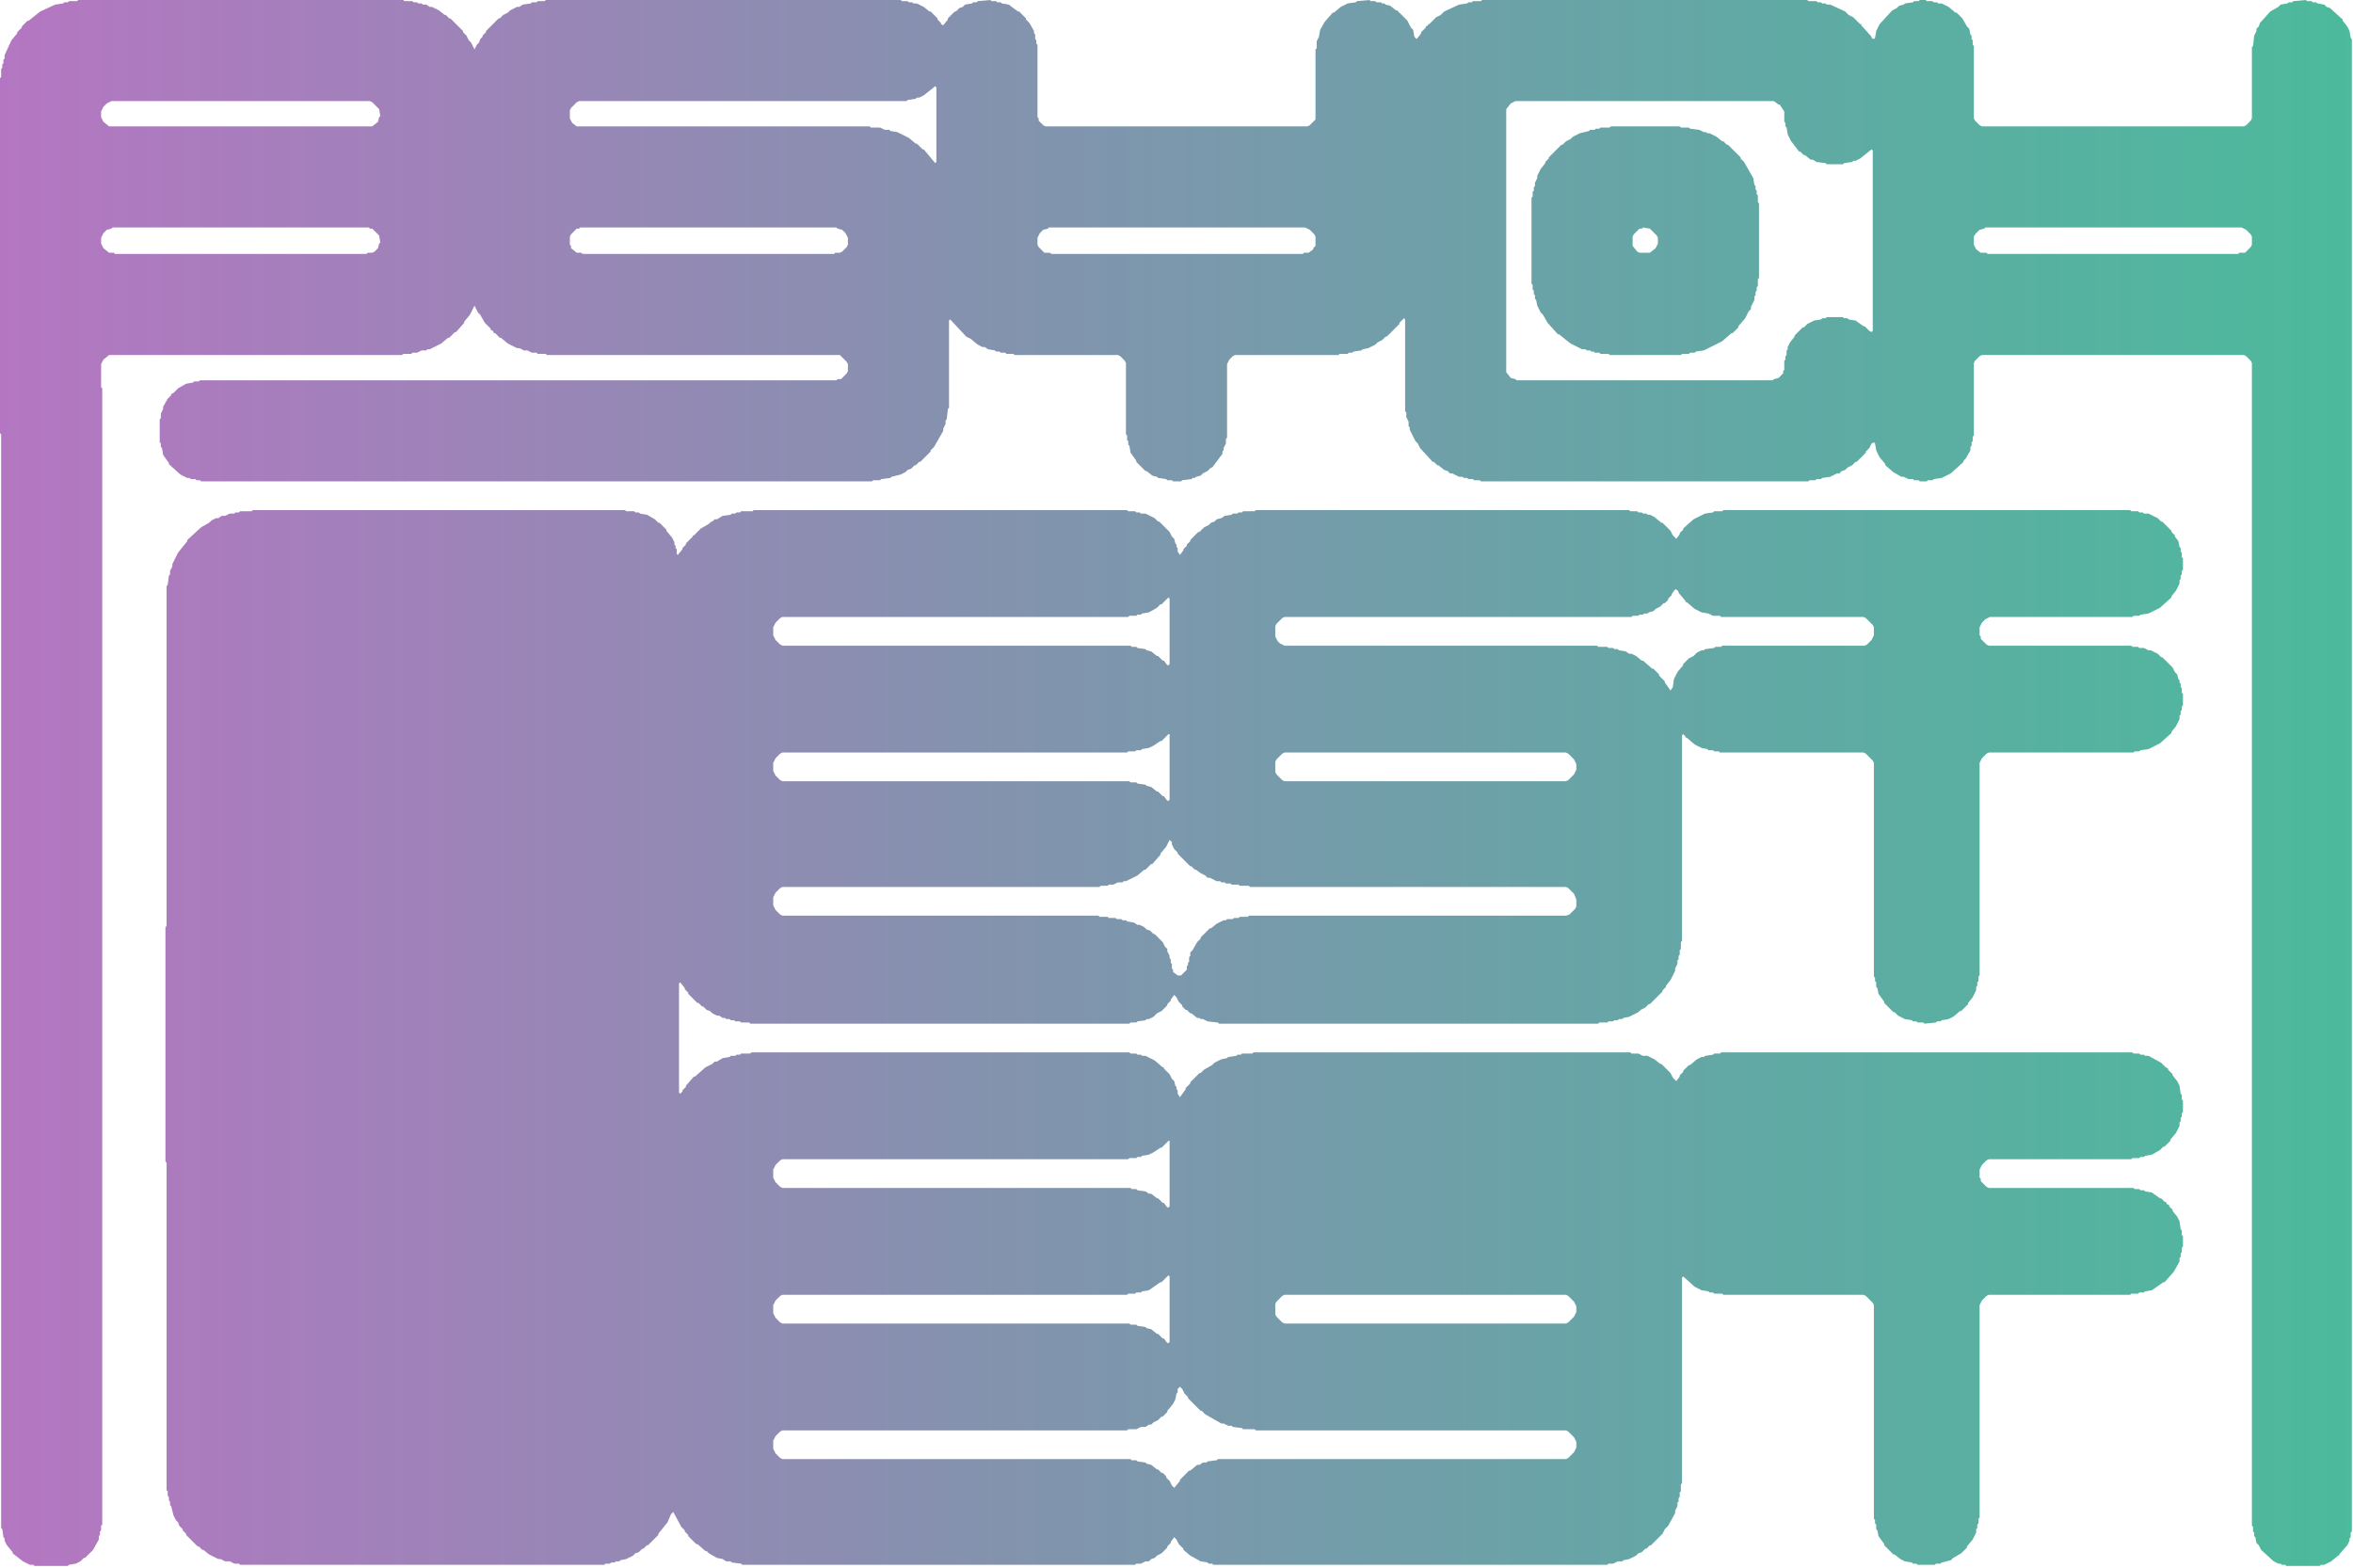
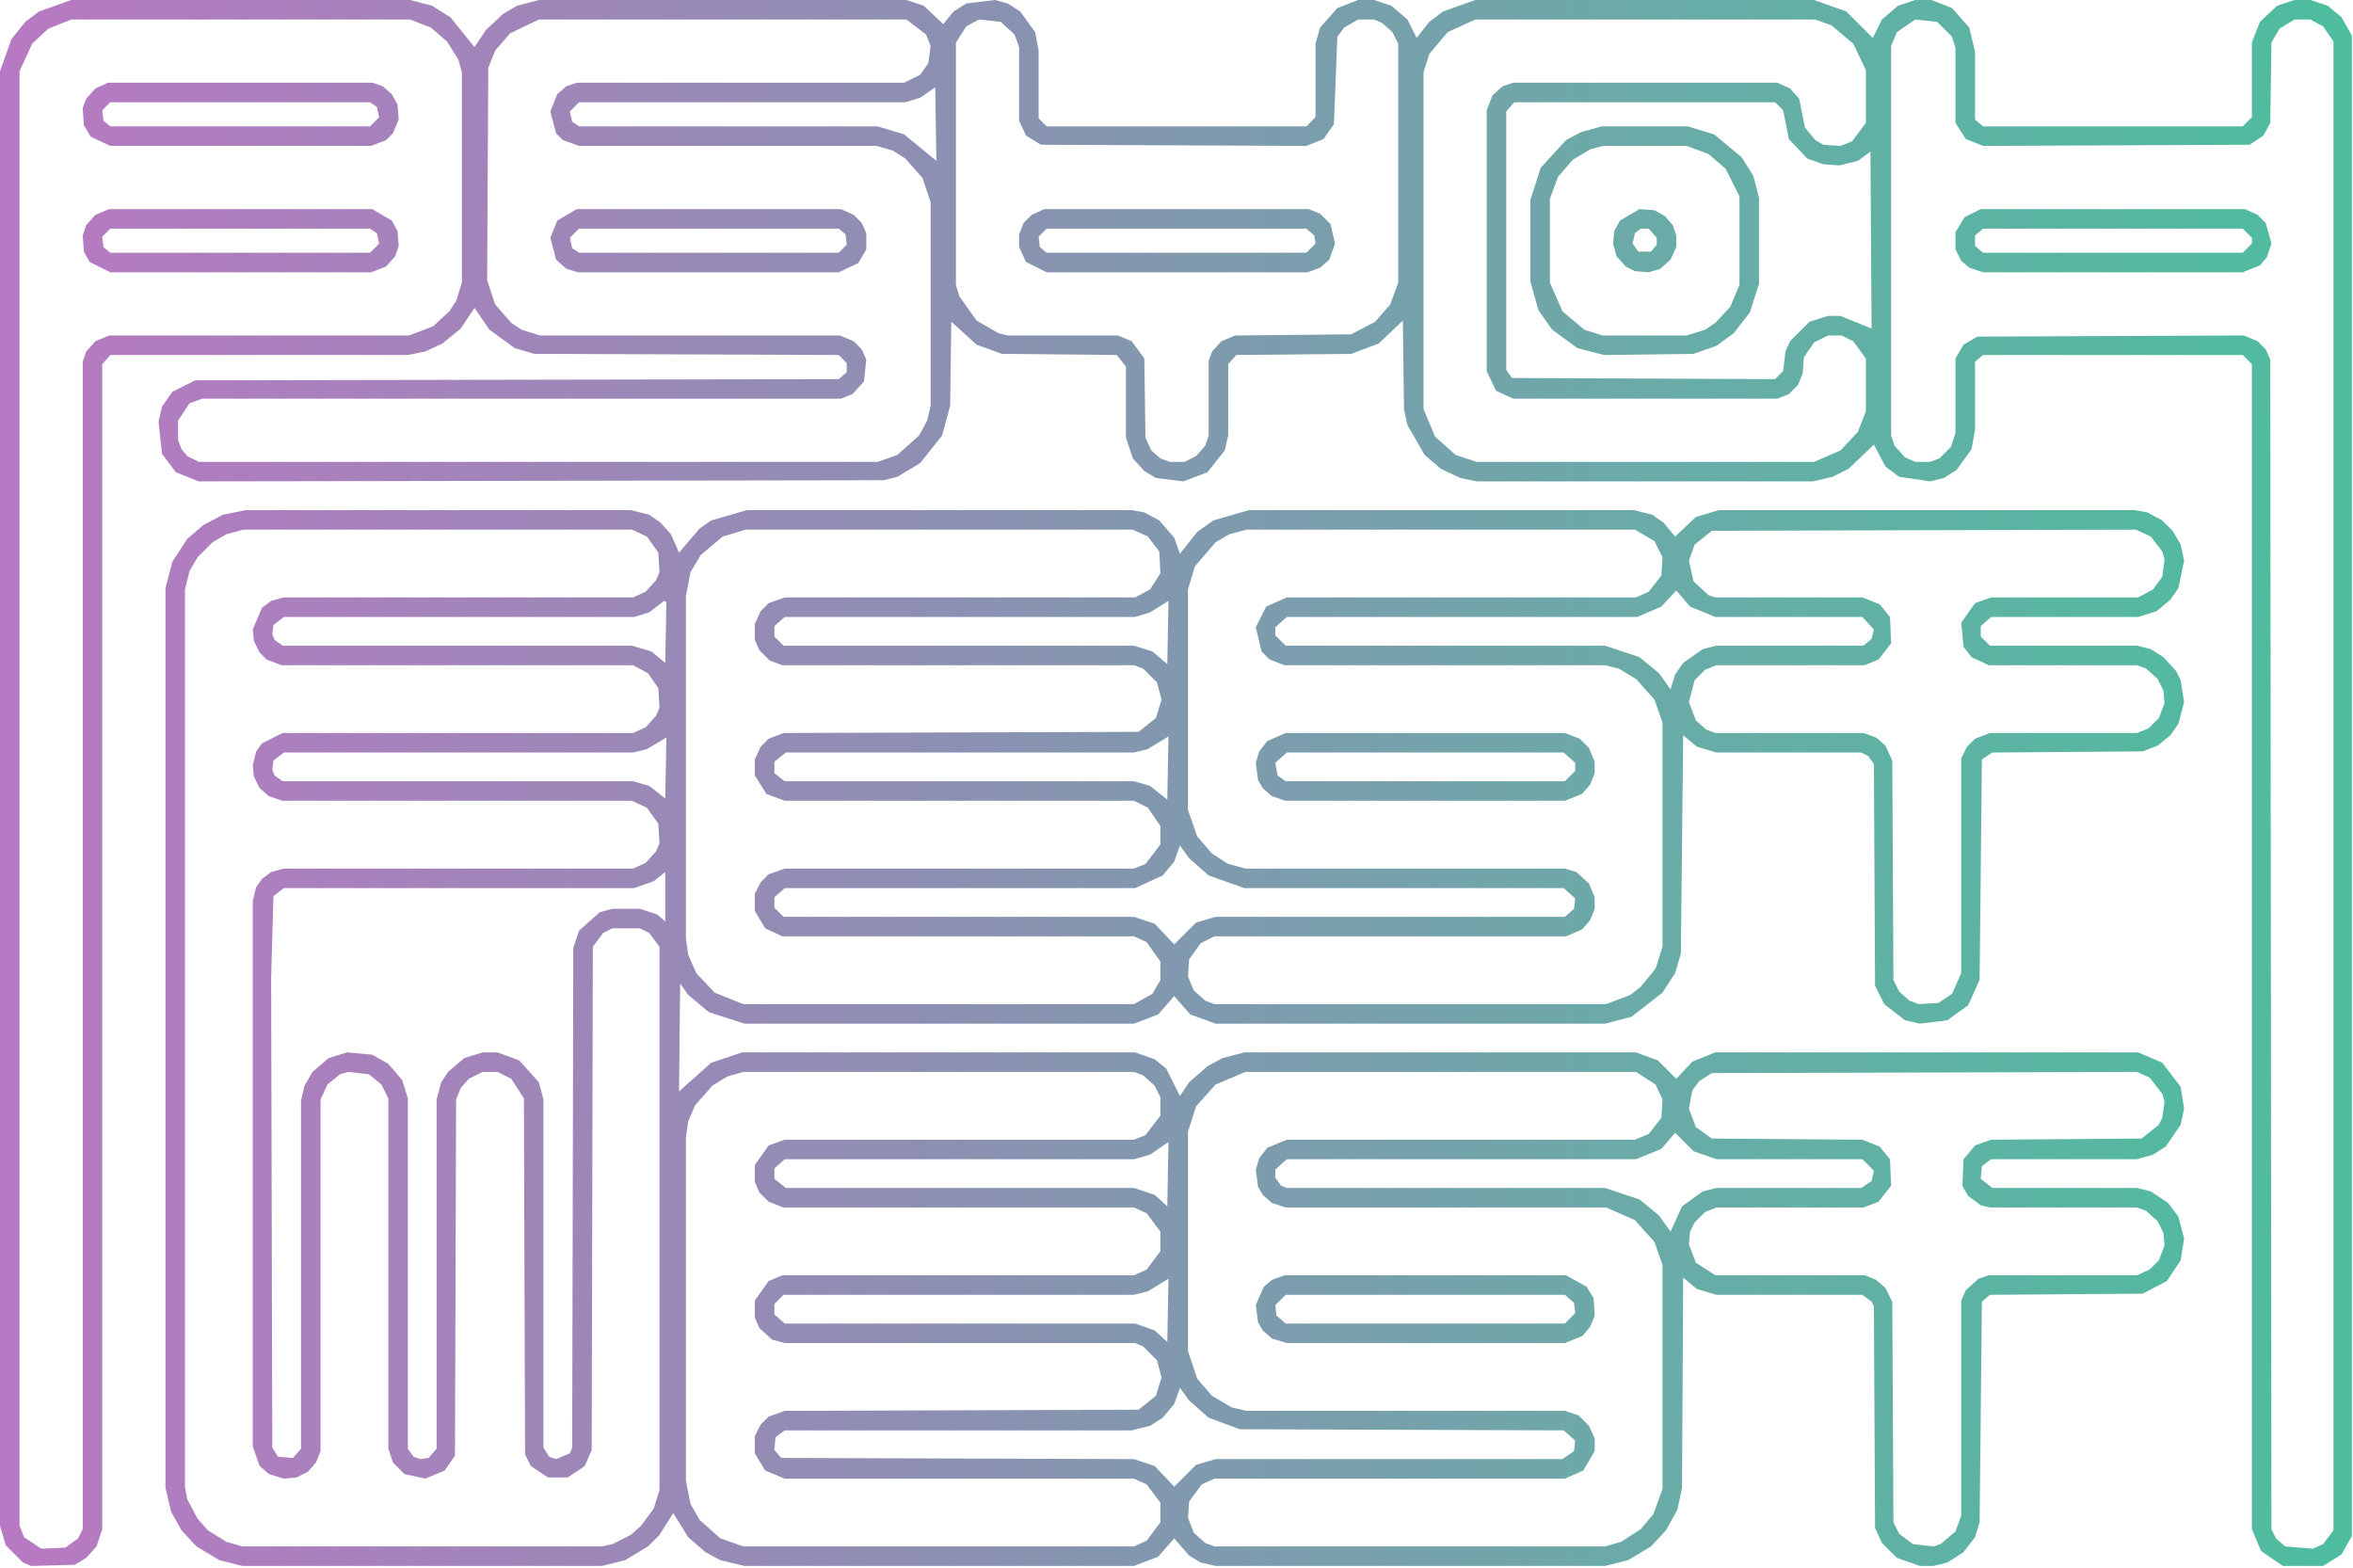
- <svg xmlns="http://www.w3.org/2000/svg" viewBox="0 0 2048 1364" width="2048" height="1364">
+ <svg xmlns="http://www.w3.org/2000/svg" viewBox="0 0 2048 1364">
  <defs>
    <linearGradient id="g" x1="0" y1="0" x2="1" y2="0">
-       <stop offset="0%" stop-color="#B576C2" />
-       <stop offset="40%" stop-color="#8691AF" />
-       <stop offset="70%" stop-color="#65A6A6" />
-       <stop offset="100%" stop-color="#4CBA9C" />
+       <stop offset="0" stop-color="#B978C3" />
+       <stop offset=".42" stop-color="#8A91B1" />
+       <stop offset=".7" stop-color="#6AABA8" />
+       <stop offset="1" stop-color="#4DBD9E" />
    </linearGradient>
  </defs>
-   <path d="M 150 491 L 150 493 L 148 497 L 148 500 L 147 501 L 146 509 L 145 510 L 145 806 L 144 807 L 144 1011 L 145 1012 L 145 1297 L 146 1298 L 146 1302 L 147 1303 L 147 1306 L 148 1307 L 148 1310 L 149 1311 L 151 1319 L 153 1323 L 155 1325 L 156 1328 L 159 1331 L 159 1332 L 162 1335 L 162 1336 L 172 1346 L 173 1346 L 176 1349 L 177 1349 L 182 1353 L 190 1357 L 192 1357 L 196 1359 L 200 1359 L 204 1361 L 208 1361 L 209 1362 L 526 1362 L 527 1361 L 531 1361 L 532 1360 L 535 1360 L 536 1359 L 539 1359 L 540 1358 L 545 1357 L 551 1354 L 553 1352 L 556 1351 L 559 1348 L 560 1348 L 563 1345 L 564 1345 L 573 1336 L 573 1335 L 581 1325 L 584 1318 L 586 1316 L 593 1329 L 596 1332 L 596 1333 L 599 1336 L 599 1337 L 606 1344 L 607 1344 L 614 1350 L 615 1350 L 617 1352 L 624 1356 L 629 1357 L 632 1359 L 636 1359 L 637 1360 L 645 1361 L 646 1362 L 988 1362 L 989 1361 L 993 1361 L 997 1359 L 1000 1359 L 1002 1357 L 1005 1356 L 1007 1354 L 1011 1352 L 1016 1347 L 1016 1346 L 1019 1343 L 1019 1342 L 1022 1338 L 1024 1340 L 1026 1344 L 1030 1348 L 1030 1349 L 1036 1354 L 1045 1359 L 1051 1360 L 1052 1361 L 1055 1361 L 1056 1362 L 1399 1362 L 1400 1361 L 1404 1361 L 1408 1359 L 1412 1359 L 1413 1358 L 1418 1357 L 1424 1354 L 1426 1352 L 1429 1351 L 1432 1348 L 1433 1348 L 1436 1345 L 1437 1345 L 1447 1335 L 1449 1331 L 1452 1328 L 1458 1317 L 1458 1315 L 1460 1311 L 1460 1308 L 1461 1307 L 1461 1304 L 1462 1303 L 1462 1299 L 1463 1298 L 1463 1292 L 1464 1291 L 1464 1112 L 1465 1111 L 1475 1120 L 1481 1123 L 1487 1124 L 1488 1125 L 1491 1125 L 1492 1126 L 1499 1126 L 1500 1127 L 1622 1127 L 1624 1128 L 1630 1134 L 1631 1136 L 1631 1322 L 1632 1323 L 1632 1326 L 1633 1327 L 1633 1331 L 1634 1332 L 1635 1337 L 1640 1344 L 1640 1345 L 1648 1353 L 1649 1353 L 1654 1357 L 1658 1359 L 1664 1360 L 1665 1361 L 1668 1361 L 1669 1362 L 1684 1362 L 1685 1361 L 1689 1361 L 1690 1360 L 1698 1358 L 1700 1356 L 1707 1352 L 1712 1347 L 1712 1346 L 1717 1340 L 1720 1334 L 1720 1331 L 1721 1330 L 1721 1327 L 1722 1326 L 1722 1322 L 1723 1321 L 1723 1136 L 1725 1132 L 1729 1128 L 1731 1127 L 1854 1127 L 1855 1126 L 1861 1126 L 1862 1125 L 1866 1125 L 1867 1124 L 1873 1123 L 1883 1116 L 1884 1116 L 1892 1107 L 1897 1098 L 1897 1095 L 1898 1094 L 1898 1091 L 1899 1090 L 1899 1086 L 1900 1085 L 1900 1076 L 1899 1075 L 1899 1071 L 1898 1070 L 1897 1063 L 1895 1059 L 1891 1054 L 1891 1053 L 1888 1050 L 1888 1049 L 1886 1048 L 1885 1046 L 1884 1046 L 1881 1043 L 1880 1043 L 1873 1038 L 1867 1037 L 1866 1036 L 1863 1036 L 1862 1035 L 1858 1035 L 1857 1034 L 1731 1034 L 1729 1033 L 1724 1028 L 1724 1026 L 1723 1025 L 1723 1018 L 1725 1014 L 1729 1010 L 1731 1009 L 1855 1009 L 1856 1008 L 1862 1008 L 1863 1007 L 1866 1007 L 1867 1006 L 1873 1005 L 1880 1001 L 1883 998 L 1884 998 L 1889 993 L 1889 992 L 1894 986 L 1897 980 L 1897 977 L 1898 976 L 1898 973 L 1899 972 L 1899 969 L 1900 968 L 1900 958 L 1899 957 L 1899 953 L 1898 952 L 1897 945 L 1895 941 L 1891 936 L 1891 935 L 1887 931 L 1887 930 L 1885 929 L 1881 925 L 1870 919 L 1867 919 L 1866 918 L 1863 918 L 1862 917 L 1857 917 L 1856 916 L 1498 916 L 1497 917 L 1492 917 L 1491 918 L 1484 919 L 1483 920 L 1481 920 L 1477 922 L 1471 927 L 1470 927 L 1465 932 L 1465 933 L 1462 936 L 1462 937 L 1459 941 L 1456 938 L 1454 934 L 1446 926 L 1445 926 L 1440 922 L 1434 919 L 1430 919 L 1426 917 L 1420 917 L 1419 916 L 1091 916 L 1090 917 L 1081 917 L 1080 918 L 1077 918 L 1076 919 L 1069 920 L 1068 921 L 1063 922 L 1057 925 L 1055 927 L 1048 931 L 1045 934 L 1044 934 L 1036 942 L 1036 943 L 1032 947 L 1032 948 L 1027 955 L 1025 952 L 1025 949 L 1024 948 L 1024 946 L 1023 945 L 1022 941 L 1020 939 L 1018 935 L 1013 930 L 1013 929 L 1012 929 L 1005 923 L 997 919 L 994 919 L 993 918 L 990 918 L 989 917 L 984 917 L 983 916 L 654 916 L 653 917 L 645 917 L 644 918 L 641 918 L 640 919 L 636 919 L 635 920 L 629 921 L 624 924 L 622 924 L 620 926 L 614 929 L 605 937 L 604 937 L 597 945 L 597 946 L 594 949 L 594 950 L 592 952 L 591 951 L 591 856 L 592 855 L 596 860 L 596 861 L 599 864 L 599 865 L 607 873 L 608 873 L 611 876 L 612 876 L 615 879 L 618 880 L 620 882 L 624 884 L 626 884 L 629 886 L 631 886 L 632 887 L 635 887 L 636 888 L 639 888 L 640 889 L 644 889 L 645 890 L 652 890 L 653 891 L 983 891 L 984 890 L 989 890 L 990 889 L 997 888 L 998 887 L 1000 887 L 1004 885 L 1007 882 L 1011 880 L 1016 875 L 1016 874 L 1019 871 L 1019 870 L 1022 866 L 1024 868 L 1026 872 L 1029 875 L 1029 876 L 1032 879 L 1033 879 L 1036 882 L 1037 882 L 1042 886 L 1044 886 L 1045 887 L 1047 887 L 1051 889 L 1060 890 L 1061 891 L 1391 891 L 1392 890 L 1399 890 L 1400 889 L 1404 889 L 1405 888 L 1408 888 L 1409 887 L 1412 887 L 1413 886 L 1418 885 L 1426 881 L 1428 879 L 1432 877 L 1435 874 L 1436 874 L 1447 863 L 1447 862 L 1450 859 L 1450 858 L 1454 853 L 1458 845 L 1458 843 L 1460 839 L 1460 836 L 1461 835 L 1461 832 L 1462 831 L 1462 827 L 1463 826 L 1463 820 L 1464 819 L 1464 640 L 1465 639 L 1467 641 L 1467 642 L 1468 642 L 1475 648 L 1481 651 L 1486 652 L 1487 653 L 1491 653 L 1492 654 L 1496 654 L 1497 655 L 1622 655 L 1624 656 L 1630 662 L 1631 664 L 1631 850 L 1632 851 L 1632 854 L 1633 855 L 1633 859 L 1634 860 L 1635 865 L 1640 872 L 1640 873 L 1648 881 L 1649 881 L 1652 884 L 1658 887 L 1664 888 L 1665 889 L 1668 889 L 1669 890 L 1674 890 L 1675 891 L 1685 890 L 1686 889 L 1689 889 L 1690 888 L 1696 887 L 1700 885 L 1706 880 L 1707 880 L 1713 874 L 1713 873 L 1717 868 L 1720 862 L 1720 859 L 1721 858 L 1721 855 L 1722 854 L 1722 850 L 1723 849 L 1723 664 L 1725 660 L 1729 656 L 1731 655 L 1857 655 L 1858 654 L 1862 654 L 1863 653 L 1870 652 L 1880 647 L 1890 638 L 1890 637 L 1894 632 L 1897 626 L 1897 623 L 1898 622 L 1898 619 L 1899 618 L 1899 615 L 1900 614 L 1900 604 L 1899 603 L 1899 599 L 1898 598 L 1898 595 L 1897 594 L 1897 592 L 1896 591 L 1895 587 L 1893 585 L 1891 581 L 1882 572 L 1881 572 L 1878 569 L 1872 566 L 1870 566 L 1866 564 L 1862 564 L 1861 563 L 1856 563 L 1855 562 L 1731 562 L 1729 561 L 1724 556 L 1724 554 L 1723 553 L 1723 546 L 1725 542 L 1728 539 L 1732 537 L 1856 537 L 1857 536 L 1862 536 L 1863 535 L 1870 534 L 1880 529 L 1890 520 L 1890 519 L 1894 514 L 1897 508 L 1897 505 L 1898 504 L 1898 501 L 1899 500 L 1899 497 L 1900 496 L 1900 486 L 1899 485 L 1899 481 L 1898 480 L 1898 477 L 1897 476 L 1896 471 L 1893 467 L 1893 466 L 1890 463 L 1890 462 L 1882 454 L 1881 454 L 1878 451 L 1870 447 L 1866 447 L 1865 446 L 1862 446 L 1861 445 L 1855 445 L 1854 444 L 1500 444 L 1499 445 L 1492 445 L 1491 446 L 1484 447 L 1474 452 L 1465 460 L 1465 461 L 1462 464 L 1462 465 L 1459 469 L 1456 466 L 1454 462 L 1447 455 L 1446 455 L 1440 450 L 1436 448 L 1434 448 L 1433 447 L 1430 447 L 1429 446 L 1426 446 L 1425 445 L 1419 445 L 1418 444 L 1093 444 L 1092 445 L 1082 445 L 1081 446 L 1078 446 L 1077 447 L 1073 447 L 1072 448 L 1066 449 L 1063 451 L 1059 452 L 1057 454 L 1054 455 L 1052 457 L 1048 459 L 1044 463 L 1043 463 L 1036 470 L 1036 471 L 1033 474 L 1033 475 L 1030 478 L 1030 479 L 1027 483 L 1025 480 L 1025 477 L 1024 476 L 1024 474 L 1023 473 L 1022 469 L 1020 467 L 1018 463 L 1009 454 L 1008 454 L 1005 451 L 997 447 L 993 447 L 992 446 L 989 446 L 988 445 L 982 445 L 981 444 L 656 444 L 655 445 L 645 445 L 644 446 L 641 446 L 640 447 L 637 447 L 636 448 L 629 449 L 624 452 L 622 452 L 620 454 L 619 454 L 617 456 L 610 460 L 604 466 L 603 466 L 603 467 L 597 473 L 597 474 L 594 477 L 594 478 L 590 483 L 589 482 L 589 478 L 588 477 L 588 475 L 587 474 L 587 472 L 585 468 L 580 462 L 580 461 L 574 455 L 573 455 L 570 452 L 563 448 L 557 447 L 556 446 L 553 446 L 552 445 L 545 445 L 544 444 L 220 444 L 219 445 L 209 445 L 208 446 L 205 446 L 204 447 L 200 447 L 196 449 L 193 449 L 190 451 L 188 451 L 184 453 L 182 455 L 175 459 L 163 470 L 163 471 L 155 481 Z M 1372 1255 L 1372 1260 L 1370 1264 L 1365 1269 L 1363 1270 L 1060 1270 L 1059 1271 L 1051 1272 L 1050 1273 L 1047 1273 L 1044 1275 L 1042 1275 L 1036 1280 L 1035 1280 L 1027 1288 L 1027 1289 L 1022 1295 L 1020 1293 L 1018 1289 L 1015 1286 L 1015 1285 L 1012 1282 L 1011 1282 L 1008 1279 L 1007 1279 L 1002 1275 L 998 1274 L 997 1273 L 990 1272 L 989 1271 L 985 1271 L 984 1270 L 681 1270 L 679 1269 L 675 1265 L 673 1261 L 673 1254 L 675 1250 L 679 1246 L 681 1245 L 981 1245 L 982 1244 L 989 1244 L 993 1242 L 997 1242 L 1000 1240 L 1002 1240 L 1004 1238 L 1008 1236 L 1011 1233 L 1012 1233 L 1016 1229 L 1016 1228 L 1021 1222 L 1023 1218 L 1024 1213 L 1025 1212 L 1025 1209 L 1027 1207 L 1029 1209 L 1031 1213 L 1034 1216 L 1034 1217 L 1045 1228 L 1046 1228 L 1049 1231 L 1063 1239 L 1065 1239 L 1069 1241 L 1072 1241 L 1073 1242 L 1081 1243 L 1082 1244 L 1092 1244 L 1093 1245 L 1363 1245 L 1365 1246 L 1370 1251 Z M 1110 1135 L 1111 1133 L 1116 1128 L 1118 1127 L 1363 1127 L 1365 1128 L 1370 1133 L 1372 1137 L 1372 1142 L 1370 1146 L 1365 1151 L 1363 1152 L 1118 1152 L 1116 1151 L 1111 1146 L 1110 1144 Z M 1018 1111 L 1018 1168 L 1017 1169 L 1016 1169 L 1013 1165 L 1012 1165 L 1008 1161 L 1007 1161 L 1002 1157 L 998 1156 L 997 1155 L 990 1154 L 989 1153 L 984 1153 L 983 1152 L 681 1152 L 679 1151 L 675 1147 L 673 1143 L 673 1136 L 675 1132 L 679 1128 L 681 1127 L 981 1127 L 982 1126 L 988 1126 L 989 1125 L 993 1125 L 994 1124 L 1000 1123 L 1010 1116 L 1011 1116 L 1017 1110 Z M 1018 993 L 1018 1050 L 1017 1051 L 1016 1051 L 1013 1047 L 1012 1047 L 1008 1043 L 1007 1043 L 1002 1039 L 1000 1039 L 997 1037 L 990 1036 L 989 1035 L 985 1035 L 984 1034 L 681 1034 L 679 1033 L 675 1029 L 673 1025 L 673 1018 L 675 1014 L 679 1010 L 681 1009 L 982 1009 L 983 1008 L 989 1008 L 990 1007 L 993 1007 L 994 1006 L 1000 1005 L 1004 1003 L 1010 999 L 1011 999 L 1017 993 Z M 1372 783 L 1372 789 L 1371 791 L 1366 796 L 1363 797 L 1087 797 L 1086 798 L 1079 798 L 1078 799 L 1074 799 L 1073 800 L 1068 800 L 1067 801 L 1065 801 L 1059 804 L 1054 808 L 1053 808 L 1045 816 L 1045 817 L 1042 820 L 1038 827 L 1036 829 L 1036 832 L 1035 833 L 1035 837 L 1034 838 L 1034 840 L 1033 841 L 1033 844 L 1028 849 L 1025 849 L 1021 846 L 1021 844 L 1020 843 L 1020 839 L 1019 838 L 1019 835 L 1018 834 L 1018 832 L 1016 828 L 1016 826 L 1014 824 L 1012 820 L 1005 813 L 1004 813 L 1001 810 L 998 809 L 996 807 L 992 805 L 990 805 L 987 803 L 981 802 L 980 801 L 977 801 L 976 800 L 972 800 L 971 799 L 965 799 L 964 798 L 957 798 L 956 797 L 681 797 L 679 796 L 675 792 L 673 788 L 673 781 L 675 777 L 679 773 L 681 772 L 957 772 L 958 771 L 964 771 L 965 770 L 969 770 L 973 768 L 977 768 L 978 767 L 980 767 L 990 762 L 996 757 L 997 757 L 1002 752 L 1003 752 L 1010 744 L 1010 743 L 1015 737 L 1018 731 L 1020 733 L 1020 735 L 1022 739 L 1025 742 L 1025 743 L 1036 754 L 1037 754 L 1040 757 L 1041 757 L 1045 760 L 1049 762 L 1051 764 L 1053 764 L 1059 767 L 1062 767 L 1063 768 L 1066 768 L 1067 769 L 1071 769 L 1072 770 L 1078 770 L 1079 771 L 1087 771 L 1088 772 L 1363 772 L 1365 773 L 1370 778 Z M 1110 663 L 1111 661 L 1116 656 L 1118 655 L 1363 655 L 1365 656 L 1370 661 L 1372 665 L 1372 670 L 1370 674 L 1365 679 L 1363 680 L 1118 680 L 1116 679 L 1111 674 L 1110 672 Z M 1018 639 L 1018 696 L 1017 697 L 1016 697 L 1013 693 L 1012 693 L 1008 689 L 1007 689 L 1002 685 L 998 684 L 997 683 L 990 682 L 989 681 L 984 681 L 983 680 L 681 680 L 679 679 L 675 675 L 673 671 L 673 664 L 675 660 L 679 656 L 681 655 L 981 655 L 982 654 L 988 654 L 989 653 L 993 653 L 994 652 L 1000 651 L 1004 649 L 1010 645 L 1011 645 L 1017 639 Z M 1018 521 L 1018 578 L 1017 579 L 1016 579 L 1013 575 L 1012 575 L 1008 571 L 1007 571 L 1002 567 L 998 566 L 997 565 L 990 564 L 989 563 L 985 563 L 984 562 L 681 562 L 679 561 L 675 557 L 673 553 L 673 546 L 675 542 L 679 538 L 681 537 L 982 537 L 983 536 L 989 536 L 990 535 L 993 535 L 994 534 L 1000 533 L 1007 529 L 1010 526 L 1011 526 L 1017 520 Z M 1631 546 L 1631 553 L 1629 557 L 1625 561 L 1623 562 L 1499 562 L 1498 563 L 1493 563 L 1492 564 L 1484 565 L 1483 566 L 1481 566 L 1477 568 L 1474 571 L 1470 573 L 1465 578 L 1465 579 L 1460 585 L 1457 591 L 1456 598 L 1454 601 L 1449 594 L 1449 593 L 1444 588 L 1444 587 L 1439 582 L 1438 582 L 1430 575 L 1429 575 L 1424 571 L 1420 569 L 1418 569 L 1415 567 L 1409 566 L 1408 565 L 1405 565 L 1404 564 L 1400 564 L 1399 563 L 1391 563 L 1390 562 L 1118 562 L 1114 560 L 1112 558 L 1110 554 L 1110 545 L 1111 543 L 1116 538 L 1118 537 L 1420 537 L 1421 536 L 1426 536 L 1427 535 L 1430 535 L 1431 534 L 1434 534 L 1435 533 L 1439 532 L 1441 530 L 1445 528 L 1448 525 L 1449 525 L 1452 522 L 1452 521 L 1455 518 L 1455 517 L 1458 513 L 1459 513 L 1461 515 L 1461 516 L 1467 523 L 1467 524 L 1468 524 L 1475 530 L 1481 533 L 1487 534 L 1491 536 L 1497 536 L 1498 537 L 1622 537 L 1624 538 L 1630 544 Z M 10 35 L 4 48 L 4 51 L 3 52 L 3 55 L 2 56 L 2 59 L 1 60 L 1 67 L 0 68 L 0 377 L 1 378 L 1 1330 L 2 1331 L 3 1338 L 4 1339 L 4 1341 L 6 1345 L 11 1351 L 11 1352 L 20 1359 L 26 1362 L 29 1362 L 30 1363 L 59 1363 L 60 1362 L 66 1361 L 70 1359 L 73 1356 L 74 1356 L 81 1349 L 86 1340 L 86 1337 L 87 1336 L 87 1333 L 88 1332 L 88 1328 L 89 1327 L 89 338 L 88 337 L 88 317 L 90 313 L 95 309 L 350 309 L 351 308 L 358 308 L 359 307 L 363 307 L 367 305 L 371 305 L 372 304 L 374 304 L 384 299 L 390 294 L 391 294 L 396 289 L 397 289 L 404 281 L 404 280 L 409 274 L 413 266 L 416 272 L 418 274 L 422 281 L 427 286 L 427 287 L 429 288 L 430 290 L 431 290 L 435 294 L 436 294 L 442 299 L 450 303 L 452 303 L 456 305 L 459 305 L 463 307 L 467 307 L 468 308 L 475 308 L 476 309 L 731 309 L 737 315 L 738 317 L 738 323 L 737 325 L 732 330 L 729 330 L 728 331 L 174 331 L 173 332 L 169 332 L 168 333 L 162 334 L 155 338 L 151 342 L 149 343 L 149 344 L 146 347 L 142 354 L 142 356 L 140 360 L 140 364 L 139 365 L 139 385 L 140 386 L 140 389 L 141 390 L 142 396 L 147 403 L 147 404 L 157 413 L 163 416 L 165 416 L 166 417 L 170 417 L 171 418 L 174 418 L 175 419 L 759 419 L 760 418 L 766 418 L 767 417 L 775 416 L 776 415 L 784 413 L 788 411 L 790 409 L 793 408 L 796 405 L 797 405 L 800 402 L 801 402 L 810 393 L 810 392 L 813 389 L 821 375 L 821 373 L 823 369 L 823 366 L 824 365 L 825 356 L 826 355 L 826 279 L 827 278 L 841 293 L 845 295 L 851 300 L 855 302 L 857 302 L 860 304 L 866 305 L 867 306 L 870 306 L 871 307 L 875 307 L 876 308 L 882 308 L 883 309 L 973 309 L 975 310 L 979 314 L 980 316 L 980 378 L 981 379 L 981 383 L 982 384 L 982 387 L 983 388 L 984 394 L 989 401 L 989 402 L 997 410 L 998 410 L 1003 414 L 1007 415 L 1008 416 L 1015 417 L 1016 418 L 1020 418 L 1021 419 L 1028 419 L 1029 418 L 1037 417 L 1038 416 L 1040 416 L 1041 415 L 1045 414 L 1047 412 L 1051 410 L 1054 407 L 1055 407 L 1064 395 L 1064 393 L 1065 392 L 1065 390 L 1067 386 L 1067 382 L 1068 381 L 1068 317 L 1070 313 L 1073 310 L 1075 309 L 1165 309 L 1166 308 L 1173 308 L 1174 307 L 1177 307 L 1178 306 L 1185 305 L 1186 304 L 1191 303 L 1197 300 L 1199 298 L 1203 296 L 1206 293 L 1207 293 L 1218 282 L 1218 281 L 1222 277 L 1223 278 L 1223 358 L 1224 359 L 1224 363 L 1226 367 L 1226 371 L 1227 372 L 1227 374 L 1232 384 L 1234 386 L 1236 390 L 1247 402 L 1248 402 L 1251 405 L 1252 405 L 1257 409 L 1260 410 L 1262 412 L 1264 412 L 1270 415 L 1273 415 L 1274 416 L 1277 416 L 1278 417 L 1282 417 L 1283 418 L 1288 418 L 1289 419 L 1574 419 L 1575 418 L 1580 418 L 1581 417 L 1585 417 L 1586 416 L 1593 415 L 1599 412 L 1601 412 L 1603 410 L 1606 409 L 1608 407 L 1612 405 L 1615 402 L 1616 402 L 1624 394 L 1624 393 L 1627 390 L 1629 386 L 1631 385 L 1632 386 L 1633 392 L 1636 398 L 1641 404 L 1641 405 L 1648 411 L 1655 415 L 1657 415 L 1661 417 L 1665 417 L 1666 418 L 1670 418 L 1671 419 L 1677 419 L 1678 418 L 1682 418 L 1683 417 L 1690 416 L 1698 412 L 1709 402 L 1709 401 L 1711 399 L 1715 392 L 1715 389 L 1716 388 L 1716 385 L 1717 384 L 1717 380 L 1718 379 L 1718 316 L 1719 314 L 1723 310 L 1725 309 L 1953 309 L 1955 310 L 1959 314 L 1960 316 L 1960 1328 L 1961 1329 L 1961 1333 L 1962 1334 L 1962 1337 L 1963 1338 L 1964 1343 L 1966 1345 L 1968 1349 L 1979 1359 L 1983 1361 L 1985 1361 L 1986 1362 L 1989 1362 L 1990 1363 L 2019 1363 L 2020 1362 L 2023 1362 L 2029 1359 L 2035 1354 L 2036 1354 L 2036 1353 L 2043 1345 L 2045 1341 L 2045 1339 L 2046 1338 L 2046 1334 L 2047 1333 L 2047 34 L 2046 33 L 2045 27 L 2043 23 L 2039 18 L 2039 17 L 2028 7 L 2025 6 L 2023 4 L 2017 3 L 2016 2 L 2013 2 L 2012 1 L 2008 1 L 2007 0 L 1996 1 L 1995 2 L 1992 2 L 1991 3 L 1985 4 L 1983 6 L 1976 10 L 1967 20 L 1966 23 L 1964 25 L 1964 27 L 1962 31 L 1961 40 L 1960 41 L 1960 103 L 1959 105 L 1955 109 L 1953 110 L 1725 110 L 1723 109 L 1719 105 L 1718 103 L 1718 40 L 1717 39 L 1717 35 L 1716 34 L 1716 31 L 1715 30 L 1714 25 L 1712 23 L 1708 16 L 1703 11 L 1702 11 L 1696 6 L 1690 3 L 1687 3 L 1686 2 L 1683 2 L 1682 1 L 1677 1 L 1676 0 L 1671 0 L 1670 1 L 1666 1 L 1665 2 L 1658 3 L 1657 4 L 1653 5 L 1651 7 L 1647 9 L 1636 21 L 1633 27 L 1632 33 L 1631 34 L 1629 33 L 1629 32 L 1620 22 L 1620 21 L 1619 21 L 1613 15 L 1609 13 L 1606 10 L 1593 4 L 1590 4 L 1589 3 L 1586 3 L 1585 2 L 1582 2 L 1581 1 L 1574 1 L 1573 0 L 1290 0 L 1289 1 L 1282 1 L 1281 2 L 1278 2 L 1277 3 L 1270 4 L 1257 10 L 1254 13 L 1250 15 L 1244 21 L 1243 21 L 1243 22 L 1241 23 L 1241 24 L 1237 28 L 1237 29 L 1233 34 L 1231 32 L 1230 26 L 1228 24 L 1225 18 L 1216 9 L 1215 9 L 1210 5 L 1206 4 L 1205 3 L 1203 3 L 1202 2 L 1198 2 L 1197 1 L 1193 1 L 1192 0 L 1181 1 L 1180 2 L 1173 3 L 1167 6 L 1161 11 L 1160 11 L 1153 19 L 1149 26 L 1148 32 L 1146 36 L 1146 42 L 1145 43 L 1145 104 L 1140 109 L 1138 110 L 910 110 L 908 109 L 904 105 L 904 103 L 903 102 L 903 39 L 902 38 L 902 35 L 901 34 L 901 30 L 900 29 L 900 27 L 896 20 L 893 17 L 893 16 L 887 10 L 886 10 L 878 4 L 872 3 L 871 2 L 868 2 L 867 1 L 863 1 L 862 0 L 851 1 L 850 2 L 847 2 L 846 3 L 840 4 L 838 6 L 835 7 L 832 10 L 831 10 L 825 16 L 825 17 L 821 22 L 819 21 L 819 20 L 816 17 L 816 16 L 810 10 L 809 10 L 804 6 L 798 3 L 795 3 L 794 2 L 791 2 L 790 1 L 785 1 L 784 0 L 475 0 L 474 1 L 468 1 L 467 2 L 463 2 L 462 3 L 455 4 L 452 6 L 450 6 L 444 9 L 442 11 L 438 13 L 435 16 L 434 16 L 423 27 L 423 28 L 420 31 L 420 32 L 418 34 L 417 37 L 415 39 L 413 43 L 410 37 L 408 35 L 406 31 L 403 28 L 403 27 L 392 16 L 391 16 L 388 13 L 387 13 L 382 9 L 376 6 L 374 6 L 371 4 L 368 4 L 367 3 L 364 3 L 363 2 L 360 2 L 359 1 L 352 1 L 351 0 L 68 0 L 67 1 L 60 1 L 59 2 L 56 2 L 55 3 L 48 4 L 35 10 L 25 18 L 24 18 L 19 23 L 19 24 L 15 28 L 15 29 Z M 1718 206 L 1719 204 L 1723 200 L 1727 199 L 1728 198 L 1951 198 L 1955 200 L 1959 204 L 1960 206 L 1960 213 L 1959 215 L 1954 220 L 1949 220 L 1948 221 L 1730 221 L 1729 220 L 1724 220 L 1720 217 L 1718 213 Z M 903 207 L 905 203 L 908 200 L 912 199 L 913 198 L 1136 198 L 1140 200 L 1144 204 L 1145 206 L 1145 214 L 1143 216 L 1143 217 L 1139 220 L 1135 220 L 1134 221 L 915 221 L 914 220 L 909 220 L 904 215 L 903 213 Z M 496 206 L 497 204 L 502 199 L 504 199 L 505 198 L 728 198 L 729 199 L 733 200 L 736 203 L 738 207 L 738 213 L 737 215 L 733 219 L 731 220 L 727 220 L 726 221 L 507 221 L 506 220 L 502 220 L 497 216 L 497 214 L 496 213 Z M 88 207 L 90 203 L 93 200 L 97 199 L 98 198 L 321 198 L 322 199 L 324 199 L 330 205 L 331 211 L 330 212 L 329 216 L 326 219 L 324 220 L 320 220 L 319 221 L 100 221 L 99 220 L 95 220 L 90 216 L 88 212 Z M 1311 95 L 1315 90 L 1319 88 L 1544 88 L 1548 91 L 1549 91 L 1553 97 L 1553 106 L 1554 107 L 1554 110 L 1555 111 L 1556 117 L 1559 123 L 1566 132 L 1567 132 L 1570 135 L 1571 135 L 1576 139 L 1578 139 L 1581 141 L 1589 142 L 1590 143 L 1604 143 L 1605 142 L 1612 141 L 1613 140 L 1615 140 L 1619 138 L 1629 130 L 1630 131 L 1630 288 L 1629 289 L 1627 288 L 1623 284 L 1622 284 L 1615 279 L 1609 278 L 1608 277 L 1605 277 L 1604 276 L 1590 276 L 1589 277 L 1586 277 L 1585 278 L 1579 279 L 1573 282 L 1570 285 L 1569 285 L 1562 292 L 1562 293 L 1558 298 L 1556 302 L 1556 304 L 1555 305 L 1555 309 L 1554 310 L 1554 313 L 1553 314 L 1553 322 L 1552 323 L 1552 325 L 1548 329 L 1544 330 L 1543 331 L 1320 331 L 1319 330 L 1315 329 L 1311 324 Z M 1369 119 L 1367 121 L 1363 123 L 1360 126 L 1359 126 L 1348 137 L 1348 138 L 1345 141 L 1345 142 L 1341 147 L 1338 153 L 1338 155 L 1336 159 L 1336 162 L 1335 163 L 1335 166 L 1334 167 L 1334 171 L 1333 172 L 1333 247 L 1334 248 L 1334 252 L 1335 253 L 1335 256 L 1336 257 L 1336 260 L 1337 261 L 1338 266 L 1341 272 L 1343 274 L 1347 281 L 1356 291 L 1357 291 L 1367 299 L 1377 304 L 1380 304 L 1381 305 L 1384 305 L 1385 306 L 1387 306 L 1388 307 L 1392 307 L 1393 308 L 1400 308 L 1401 309 L 1463 309 L 1464 308 L 1470 308 L 1471 307 L 1475 307 L 1476 306 L 1483 305 L 1499 297 L 1507 290 L 1508 290 L 1513 285 L 1513 284 L 1519 277 L 1522 271 L 1524 269 L 1524 267 L 1527 261 L 1527 258 L 1528 257 L 1528 254 L 1529 253 L 1529 250 L 1530 249 L 1530 243 L 1531 242 L 1531 177 L 1530 176 L 1530 170 L 1529 169 L 1529 166 L 1528 165 L 1528 162 L 1527 161 L 1526 155 L 1518 141 L 1515 138 L 1515 137 L 1504 126 L 1503 126 L 1500 123 L 1499 123 L 1494 119 L 1488 116 L 1486 116 L 1485 115 L 1483 115 L 1479 113 L 1471 112 L 1470 111 L 1463 111 L 1462 110 L 1402 110 L 1401 111 L 1393 111 L 1392 112 L 1389 112 L 1388 113 L 1384 113 L 1383 114 L 1375 116 Z M 1427 199 L 1429 199 L 1430 198 L 1436 199 L 1442 205 L 1443 207 L 1443 212 L 1441 216 L 1436 220 L 1427 220 L 1425 219 L 1421 214 L 1421 206 L 1422 204 Z M 88 97 L 90 93 L 93 90 L 97 88 L 322 88 L 324 89 L 330 95 L 331 101 L 330 102 L 329 106 L 324 110 L 95 110 L 90 106 L 88 102 Z M 815 141 L 814 142 L 804 130 L 803 130 L 798 125 L 797 125 L 791 120 L 781 115 L 775 114 L 774 113 L 770 113 L 766 111 L 758 111 L 757 110 L 502 110 L 498 107 L 496 103 L 496 96 L 497 94 L 502 89 L 504 88 L 789 88 L 790 87 L 797 86 L 798 85 L 800 85 L 804 83 L 814 75 L 815 76 Z" fill="url(#g)" fill-rule="evenodd" />
+   <path d="M150,489L144,512L144,1295L149,1316L158,1332L171,1346L191,1358L211,1363L524,1363L544,1358L564,1346L574,1336L586,1317L599,1338L614,1351L627,1358L648,1363L987,1363L1008,1355L1022,1339L1035,1354L1045,1360L1058,1363L1397,1363L1417,1358L1437,1346L1450,1332L1460,1314L1464,1295L1465,1112L1477,1122L1494,1127L1621,1127L1629,1133L1631,1137L1632,1330L1638,1343L1651,1356L1671,1363L1683,1363L1695,1360L1709,1351L1719,1338L1723,1325L1725,1133L1732,1127L1865,1126L1886,1115L1898,1097L1901,1078L1896,1059L1887,1047L1872,1037L1860,1034L1734,1034L1724,1026L1725,1015L1733,1009L1860,1009L1874,1005L1885,998L1898,979L1901,965L1898,946L1882,925L1861,916L1493,916L1473,924L1459,939L1443,923L1424,916L1083,916L1064,921L1051,928L1035,942L1027,954L1015,930L1005,922L988,916L646,916L619,925L591,950L592,856L599,866L617,881L648,891L987,891L1008,883L1022,867L1036,883L1058,891L1397,891L1420,885L1447,864L1458,847L1463,830L1465,640L1477,650L1494,655L1620,655L1626,658L1631,665L1632,858L1640,874L1658,888L1671,891L1695,888L1713,875L1723,853L1725,661L1734,655L1865,654L1878,649L1889,640L1896,630L1901,611L1898,592L1894,584L1883,572L1872,565L1860,562L1732,562L1724,554L1724,545L1733,537L1861,537L1877,532L1889,522L1896,512L1901,488L1898,474L1891,462L1882,453L1869,446L1858,444L1496,444L1476,450L1458,467L1448,455L1438,448L1422,444L1087,444L1056,453L1042,463L1027,482L1022,468L1009,453L996,446L985,444L650,444L619,453L609,460L591,481L584,465L575,455L565,448L549,444L214,444L194,448L177,457L163,469ZM1371,1254L1370,1263L1360,1270L1058,1270L1041,1275L1022,1294L1005,1276L987,1270L680,1269L674,1262L675,1251L683,1245L985,1245L1001,1241L1012,1234L1022,1222L1027,1208L1035,1219L1052,1234L1079,1244L1361,1245ZM1017,1113L1016,1168L1005,1158L988,1152L683,1152L674,1144L674,1135L682,1127L987,1127L999,1124ZM1017,994L1016,1050L1005,1040L987,1034L684,1034L674,1026L674,1017L683,1009L987,1009L1001,1005ZM1631,1019L1629,1028L1620,1034L1494,1034L1482,1037L1464,1050L1454,1072L1444,1058L1427,1044L1397,1034L1120,1034L1115,1032L1110,1025L1110,1018L1120,1009L1424,1009L1446,1000L1458,986L1474,1002L1494,1009L1621,1009ZM1490,934L1860,933L1871,938L1882,952L1884,959L1882,973L1879,979L1864,991L1733,992L1719,997L1709,1009L1708,1032L1713,1041L1724,1049L1732,1051L1860,1051L1868,1054L1878,1063L1883,1073L1884,1084L1879,1097L1871,1105L1860,1110L1731,1110L1722,1113L1711,1123L1707,1132L1707,1319L1702,1333L1689,1344L1683,1346L1665,1344L1653,1335L1648,1325L1647,1133L1641,1121L1633,1114L1623,1110L1493,1110L1476,1099L1470,1083L1471,1072L1475,1064L1484,1055L1494,1051L1622,1051L1635,1046L1646,1032L1645,1009L1636,998L1621,992L1490,991L1476,981L1470,965L1473,949L1479,941ZM1058,944L1084,933L1424,933L1441,944L1447,957L1446,973L1435,987L1423,992L1120,992L1103,999L1096,1008L1093,1018L1095,1033L1099,1040L1107,1047L1119,1051L1398,1051L1423,1062L1440,1081L1447,1101L1447,1296L1439,1318L1428,1331L1411,1342L1397,1346L1057,1346L1049,1343L1039,1334L1034,1321L1035,1307L1046,1292L1057,1287L1362,1287L1378,1280L1388,1263L1388,1252L1383,1241L1374,1232L1362,1228L1085,1228L1072,1225L1055,1215L1042,1200L1034,1176L1034,985L1041,963ZM1093,1136L1095,1151L1099,1158L1107,1165L1120,1169L1362,1169L1377,1163L1384,1155L1388,1145L1387,1130L1381,1120L1363,1110L1118,1110L1107,1114L1100,1120ZM1110,1136L1119,1127L1362,1127L1370,1134L1371,1143L1362,1152L1119,1152L1111,1145ZM620,945L633,937L647,933L987,933L995,936L1005,945L1010,955L1010,971L997,988L987,992L683,992L669,997L657,1014L657,1029L661,1038L669,1046L682,1051L987,1051L998,1056L1010,1072L1010,1089L998,1105L987,1110L681,1110L669,1115L657,1132L657,1147L661,1156L672,1166L683,1169L988,1169L995,1172L1007,1184L1011,1199L1006,1215L991,1227L683,1228L669,1233L662,1240L657,1250L657,1265L666,1280L683,1287L987,1287L998,1292L1010,1308L1010,1325L998,1341L987,1346L647,1346L627,1339L609,1323L601,1309L597,1289L597,990L599,976L605,962ZM579,759L579,802L572,796L557,791L533,791L522,794L504,810L499,825L498,1260L496,1265L484,1270L478,1268L473,1260L473,957L469,942L452,923L433,916L420,916L404,921L390,933L384,942L380,957L380,1261L373,1269L366,1270L360,1268L355,1261L355,956L350,940L338,926L324,918L302,916L286,921L272,933L265,945L262,958L262,1261L255,1269L242,1268L237,1260L236,851L238,780L247,773L552,773L569,767ZM1371,782L1370,791L1362,798L1058,798L1041,803L1022,822L1005,804L987,798L682,798L674,790L674,781L683,773L988,773L1012,762L1022,750L1027,736L1035,747L1052,762L1083,773L1361,773ZM580,642L579,695L565,684L551,680L246,680L239,675L237,670L238,662L247,655L551,655L563,652ZM1017,641L1016,696L1001,684L987,680L683,680L674,673L674,663L684,655L987,655L999,652ZM580,524L579,577L567,567L550,562L246,562L239,557L237,552L238,544L247,537L552,537L565,533L578,523ZM1017,523L1016,578L1003,567L987,562L682,562L674,554L674,545L683,537L988,537L1001,533ZM1631,548L1629,556L1622,562L1494,562L1482,565L1465,577L1458,587L1454,600L1444,586L1427,572L1397,562L1119,562L1110,553L1110,546L1120,537L1425,537L1446,528L1459,514L1471,528L1493,537L1621,537ZM1490,462L1859,461L1872,467L1882,480L1884,487L1882,502L1874,513L1861,520L1733,520L1719,525L1707,542L1709,563L1716,572L1731,579L1860,579L1868,582L1878,591L1883,601L1884,612L1879,625L1870,634L1860,638L1732,638L1719,643L1712,650L1707,660L1707,847L1699,865L1687,873L1670,874L1662,871L1653,863L1648,853L1647,662L1641,649L1633,642L1622,638L1493,638L1485,635L1476,627L1470,611L1475,592L1484,583L1494,579L1623,579L1635,574L1646,560L1645,537L1636,526L1621,520L1493,520L1487,518L1474,506L1470,488L1475,474ZM1058,472L1070,465L1085,461L1423,461L1440,471L1447,485L1446,501L1435,515L1424,520L1120,520L1102,528L1093,546L1098,567L1105,574L1118,579L1397,579L1409,582L1424,591L1440,609L1447,629L1447,824L1441,843L1428,859L1419,866L1398,874L1057,874L1049,871L1039,862L1034,850L1035,835L1045,821L1057,815L1363,815L1377,809L1384,801L1388,791L1388,781L1383,769L1372,759L1362,756L1084,756L1069,752L1055,743L1042,728L1034,705L1034,513L1040,493ZM1093,664L1095,679L1099,686L1107,693L1119,697L1362,697L1377,691L1384,683L1388,673L1388,663L1383,651L1375,643L1362,638L1119,638L1103,645L1096,654ZM1110,664L1120,655L1361,655L1371,664L1371,671L1362,680L1119,680L1112,675ZM610,483L629,467L649,461L986,461L999,467L1009,480L1010,499L1001,513L988,520L683,520L669,525L662,532L657,543L657,557L661,566L670,575L681,579L987,579L995,582L1007,594L1011,609L1006,625L991,637L682,638L669,643L662,650L657,661L657,675L667,691L683,697L987,697L999,703L1010,719L1010,735L997,752L987,756L683,756L669,761L662,768L657,778L657,793L666,808L681,815L987,815L998,820L1010,837L1010,853L1003,865L987,874L647,874L622,864L606,847L599,831L597,817L597,519L601,498ZM197,465L212,461L550,461L563,467L573,481L574,498L571,505L562,515L551,520L247,520L236,523L228,529L220,548L221,558L226,568L232,574L245,579L551,579L564,586L573,599L574,616L571,623L562,633L551,638L246,638L228,647L223,654L220,666L221,676L226,686L234,693L246,697L550,697L563,703L573,717L574,734L571,741L562,751L551,756L247,756L236,759L228,765L223,772L220,784L220,1259L226,1276L234,1283L247,1287L258,1286L268,1281L275,1273L279,1263L279,957L285,944L296,935L303,933L321,935L332,944L338,956L338,1261L342,1273L352,1283L370,1287L387,1280L396,1267L397,957L401,947L408,939L420,933L433,933L445,939L456,956L457,1266L462,1276L477,1286L494,1286L509,1276L515,1262L516,824L525,812L533,808L557,808L565,812L574,824L574,1297L569,1313L558,1328L549,1336L533,1344L524,1346L211,1346L197,1342L181,1332L172,1322L163,1305L161,1294L161,513L165,497L172,485L185,472ZM10,34L0,62L0,1328L5,1345L20,1360L27,1363L65,1362L75,1356L84,1346L89,1331L89,317L96,309L355,309L370,306L385,299L401,286L413,268L426,287L448,303L465,308L730,309L737,316L737,324L730,330L170,331L150,341L141,354L138,367L141,395L153,411L173,419L769,418L781,415L801,403L820,379L827,353L828,280L850,300L872,308L972,309L980,319L980,381L986,399L996,410L1006,416L1030,419L1051,411L1066,392L1069,379L1069,317L1076,309L1176,308L1200,299L1221,279L1222,356L1225,370L1240,396L1254,408L1271,416L1285,419L1578,419L1595,415L1609,408L1631,387L1641,406L1653,415L1680,419L1692,416L1703,409L1716,391L1719,374L1719,315L1726,309L1952,309L1960,317L1960,1331L1968,1350L1987,1363L2022,1363L2038,1353L2047,1337L2047,31L2038,15L2026,5L2011,0L1997,0L1982,5L1967,19L1960,37L1960,102L1952,110L1726,110L1719,104L1719,45L1714,24L1699,7L1681,0L1667,0L1652,5L1638,17L1630,33L1607,10L1579,0L1284,0L1256,10L1244,19L1233,33L1225,17L1211,5L1196,0L1182,0L1164,7L1149,24L1145,38L1145,102L1137,110L911,110L904,103L904,44L901,28L888,10L877,3L866,0L841,3L830,10L821,21L804,5L789,0L469,0L450,5L438,12L423,26L413,41L392,15L376,5L357,0L62,0L34,10L22,19ZM1318,89L1545,89L1552,96L1557,121L1573,138L1587,143L1601,144L1617,140L1628,132L1629,286L1602,275L1591,275L1575,280L1558,297L1554,306L1552,323L1545,330L1316,329L1311,322L1311,97ZM1363,122L1341,146L1332,174L1332,245L1339,270L1351,287L1373,303L1396,309L1474,308L1494,301L1509,290L1523,272L1531,247L1531,172L1526,153L1516,137L1492,117L1469,110L1394,110L1376,115ZM1369,139L1384,130L1395,127L1468,127L1487,134L1502,147L1514,171L1514,248L1506,267L1493,281L1484,287L1468,292L1395,292L1379,287L1360,271L1349,246L1349,173L1356,154ZM1427,182L1410,192L1405,201L1404,212L1407,223L1415,232L1423,236L1435,237L1445,234L1454,226L1459,215L1459,205L1456,196L1449,188L1440,183ZM1428,199L1435,199L1442,207L1442,213L1437,219L1426,219L1421,212L1423,203ZM815,140L787,117L764,110L504,110L498,106L496,97L504,89L788,89L801,85L814,76ZM1667,17L1686,19L1699,32L1702,42L1702,107L1711,121L1726,127L1958,126L1970,118L1976,107L1977,37L1984,25L1997,17L2011,17L2022,23L2031,36L2031,1332L2022,1344L2013,1348L1989,1346L1981,1339L1977,1331L1976,313L1972,304L1965,297L1953,292L1721,293L1709,300L1702,312L1702,377L1698,389L1688,399L1680,402L1667,402L1658,398L1649,388L1646,379L1646,40L1651,28ZM1702,202L1702,217L1707,227L1714,233L1726,237L1952,237L1967,231L1973,224L1977,212L1972,194L1965,187L1954,182L1724,182L1710,189ZM1719,205L1726,199L1952,199L1960,207L1960,212L1952,220L1726,220L1719,214ZM1260,28L1284,17L1580,17L1594,22L1613,38L1624,61L1624,107L1612,123L1602,127L1587,126L1580,122L1571,111L1566,86L1558,77L1547,72L1317,72L1308,75L1299,83L1294,96L1294,323L1302,340L1317,347L1547,347L1557,343L1565,335L1569,325L1570,311L1579,298L1591,292L1603,292L1613,297L1624,312L1624,358L1617,376L1602,392L1579,402L1285,402L1267,396L1249,380L1239,356L1239,63L1244,47ZM841,23L852,17L871,19L883,30L887,41L887,105L893,118L906,126L1137,127L1152,121L1161,108L1164,32L1170,24L1182,17L1196,17L1203,20L1212,28L1217,38L1217,246L1210,265L1197,280L1176,291L1075,292L1063,297L1055,306L1052,314L1052,379L1049,388L1041,397L1031,402L1018,402L1010,399L1002,392L997,381L996,312L985,297L973,292L877,292L869,290L850,279L835,258L832,248L832,37ZM887,204L887,215L893,228L911,237L1138,237L1149,233L1157,226L1162,212L1158,195L1149,186L1139,182L909,182L898,187L891,194ZM904,206L911,199L1137,199L1144,205L1145,212L1137,220L911,220L905,215ZM155,366L165,351L176,347L732,347L742,343L752,332L754,313L750,304L743,297L731,292L470,292L454,287L445,281L431,265L424,244L425,59L431,44L444,29L469,17L789,17L806,30L810,40L808,55L801,65L787,72L502,72L493,75L485,82L479,97L484,116L490,122L504,127L763,127L777,131L788,138L803,155L810,176L810,353L807,366L800,379L781,396L764,402L173,402L163,397L158,391L155,383ZM479,207L484,226L493,234L503,237L730,237L747,229L754,217L754,203L750,194L743,187L732,182L502,182L485,192ZM496,207L504,199L730,199L736,204L737,213L730,220L504,220L498,216ZM357,17L375,24L389,36L399,52L402,63L402,246L397,262L391,271L377,284L356,292L95,292L83,297L75,306L72,315L72,1331L68,1339L57,1347L36,1348L21,1338L17,1328L17,62L28,38L42,25L62,17ZM72,205L73,219L78,228L96,237L323,237L336,232L344,223L347,214L346,201L341,192L324,182L95,182L83,187L75,196ZM89,206L96,199L322,199L328,203L330,212L322,220L96,220L90,215ZM72,94L73,109L79,119L96,127L323,127L336,122L342,116L347,104L346,91L341,82L333,75L324,72L94,72L83,77L75,86ZM89,96L96,89L322,89L328,93L330,102L322,110L96,110L90,105Z" fill="url(#g)" fill-rule="evenodd" />
</svg>
